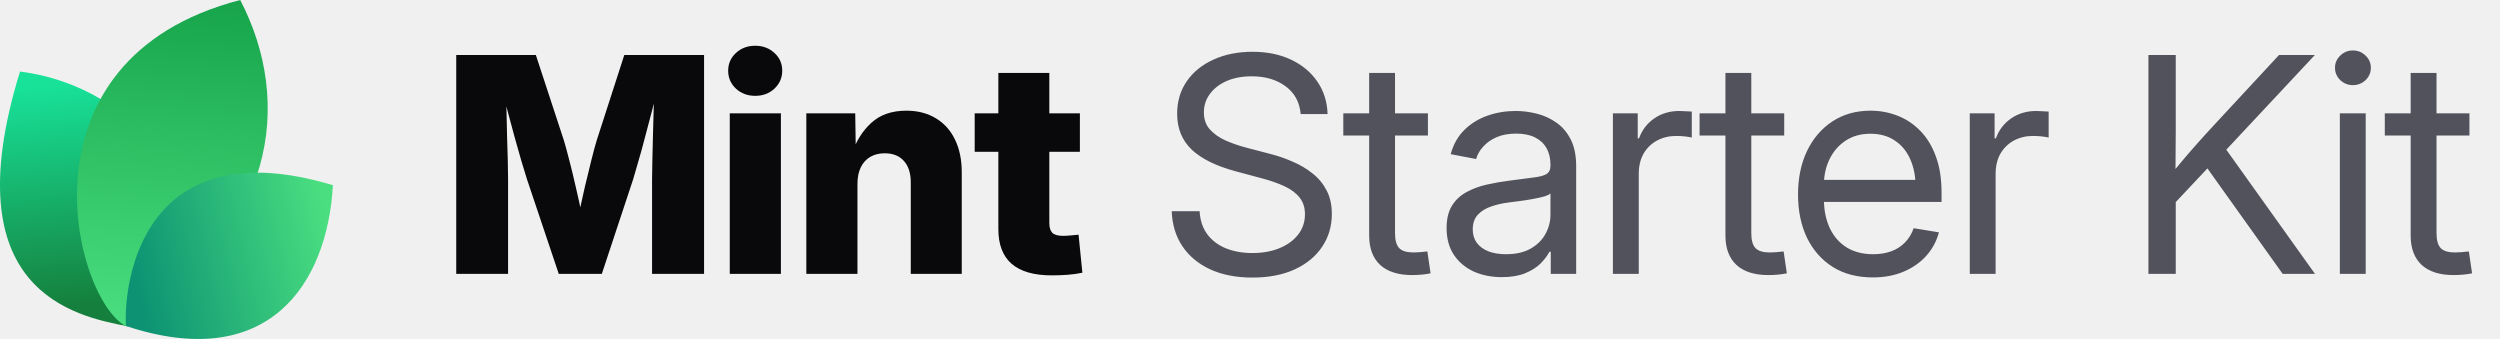
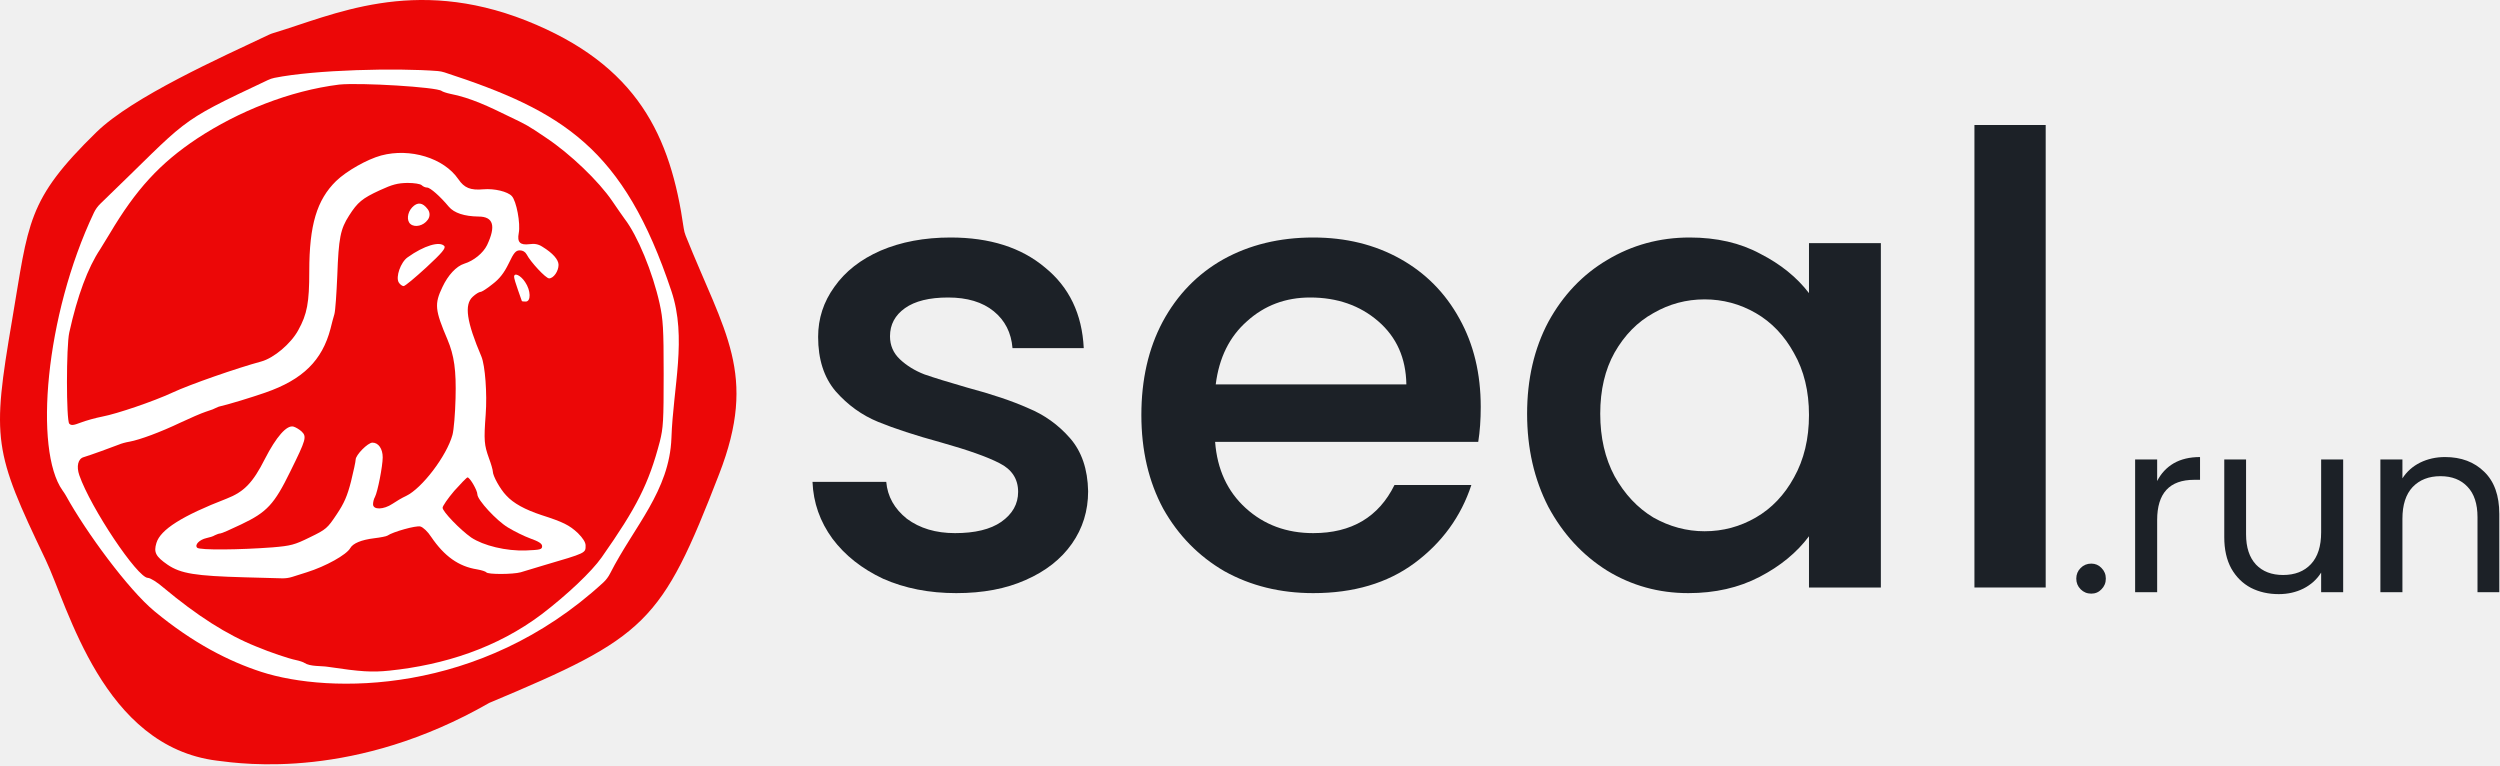
- <svg xmlns="http://www.w3.org/2000/svg" width="177" height="24" viewBox="0 0 177 24" fill="none">
-   <path d="M9.061 23.108C5.268 22.377 -3.391 20.627 1.417 5.064C9.634 6.099 16.973 14.064 9.061 23.108Z" fill="url(#paint0_linear_17557_2020)" />
-   <path d="M8.919 23.094C5.276 21.222 0.784 4.209 17.007 0C20.757 7.193 19.621 16.545 8.919 23.094Z" fill="url(#paint1_linear_17557_2020)" />
-   <path d="M8.914 23.079C8.735 19.882 10.159 9.085 23.57 13.111C23.181 20.123 18.984 26.418 8.914 23.079Z" fill="url(#paint2_linear_17557_2020)" />
-   <path d="M32.301 19.392V3.894H37.938L39.925 9.948C40.036 10.315 40.164 10.787 40.31 11.362C40.462 11.938 40.611 12.552 40.757 13.204C40.91 13.855 41.048 14.483 41.173 15.086C41.305 15.682 41.412 16.192 41.495 16.615H40.695C40.771 16.192 40.871 15.682 40.996 15.086C41.128 14.49 41.267 13.866 41.412 13.214C41.565 12.562 41.714 11.948 41.86 11.373C42.005 10.79 42.133 10.315 42.244 9.948L44.2 3.894H49.848V19.392H46.166V12.704C46.166 12.357 46.173 11.917 46.187 11.383C46.2 10.849 46.214 10.27 46.228 9.646C46.249 9.022 46.266 8.391 46.28 7.753C46.301 7.115 46.311 6.519 46.311 5.964H46.623C46.485 6.561 46.332 7.181 46.166 7.826C45.999 8.471 45.833 9.102 45.666 9.719C45.507 10.336 45.351 10.901 45.198 11.414C45.053 11.928 44.928 12.357 44.824 12.704L42.608 19.392H39.561L37.314 12.704C37.203 12.357 37.072 11.928 36.919 11.414C36.773 10.901 36.614 10.34 36.441 9.729C36.274 9.112 36.104 8.481 35.931 7.836C35.764 7.192 35.608 6.567 35.463 5.964H35.827C35.834 6.512 35.844 7.105 35.858 7.743C35.872 8.374 35.886 9.005 35.9 9.636C35.92 10.26 35.938 10.839 35.952 11.373C35.965 11.907 35.972 12.351 35.972 12.704V19.392H32.301ZM51.668 19.392V8.024H55.288V19.392H51.668ZM53.468 6.786C52.927 6.786 52.473 6.616 52.105 6.276C51.738 5.93 51.554 5.507 51.554 5.007C51.554 4.508 51.738 4.088 52.105 3.749C52.473 3.409 52.927 3.239 53.468 3.239C54.009 3.239 54.463 3.409 54.83 3.749C55.198 4.082 55.382 4.501 55.382 5.007C55.382 5.507 55.198 5.93 54.83 6.276C54.463 6.616 54.009 6.786 53.468 6.786ZM60.708 13.027V19.392H57.088V8.024H60.551L60.593 10.967H60.281C60.593 10.024 61.061 9.268 61.685 8.7C62.309 8.124 63.138 7.836 64.171 7.836C64.975 7.836 65.672 8.017 66.262 8.377C66.851 8.731 67.302 9.234 67.614 9.885C67.933 10.537 68.092 11.307 68.092 12.194V19.392H64.483V12.912C64.483 12.26 64.32 11.754 63.994 11.394C63.675 11.033 63.221 10.853 62.632 10.853C62.25 10.853 61.914 10.936 61.623 11.102C61.332 11.269 61.106 11.515 60.947 11.841C60.787 12.16 60.708 12.555 60.708 13.027ZM76.456 8.024V10.749H69.008V8.024H76.456ZM70.683 5.163H74.292V15.783C74.292 16.102 74.361 16.334 74.5 16.48C74.646 16.625 74.899 16.698 75.259 16.698C75.405 16.698 75.596 16.688 75.831 16.667C76.074 16.646 76.251 16.629 76.362 16.615L76.632 19.309C76.313 19.378 75.963 19.427 75.582 19.455C75.207 19.482 74.836 19.496 74.469 19.496C73.2 19.496 72.25 19.222 71.619 18.674C70.995 18.127 70.683 17.308 70.683 16.22V5.163Z" fill="#09090B" />
-   <path d="M88.667 19.652C87.523 19.652 86.528 19.458 85.682 19.07C84.843 18.681 84.188 18.137 83.716 17.437C83.245 16.736 82.992 15.908 82.957 14.951H84.933C84.968 15.596 85.148 16.14 85.474 16.584C85.8 17.021 86.24 17.354 86.795 17.582C87.35 17.804 87.974 17.915 88.667 17.915C89.388 17.915 90.026 17.801 90.581 17.572C91.143 17.343 91.583 17.024 91.902 16.615C92.228 16.199 92.391 15.717 92.391 15.169C92.391 14.698 92.266 14.306 92.017 13.994C91.767 13.675 91.413 13.408 90.956 13.193C90.498 12.978 89.954 12.787 89.323 12.621L87.502 12.132C86.123 11.765 85.082 11.255 84.382 10.603C83.689 9.944 83.342 9.095 83.342 8.055C83.342 7.174 83.571 6.404 84.028 5.746C84.486 5.087 85.117 4.577 85.921 4.217C86.726 3.849 87.645 3.666 88.678 3.666C89.718 3.666 90.63 3.853 91.413 4.227C92.204 4.602 92.824 5.122 93.275 5.787C93.726 6.446 93.965 7.209 93.993 8.076H92.089C92.013 7.23 91.656 6.574 91.018 6.11C90.387 5.638 89.586 5.403 88.615 5.403C87.95 5.403 87.36 5.513 86.847 5.735C86.341 5.957 85.946 6.262 85.661 6.651C85.377 7.032 85.235 7.469 85.235 7.961C85.235 8.447 85.377 8.849 85.661 9.168C85.946 9.48 86.317 9.74 86.774 9.948C87.232 10.149 87.724 10.319 88.251 10.457L89.884 10.884C90.439 11.023 90.977 11.206 91.496 11.435C92.023 11.657 92.495 11.934 92.911 12.267C93.334 12.593 93.67 12.995 93.92 13.474C94.17 13.945 94.294 14.504 94.294 15.149C94.294 16.015 94.066 16.788 93.608 17.468C93.157 18.148 92.512 18.681 91.673 19.07C90.834 19.458 89.832 19.652 88.667 19.652ZM101.097 8.024V9.594H95.106V8.024H101.097ZM96.937 5.163H98.767V16.521C98.767 17 98.865 17.347 99.059 17.562C99.26 17.77 99.6 17.874 100.078 17.874C100.21 17.874 100.366 17.867 100.546 17.853C100.733 17.832 100.903 17.815 101.056 17.801L101.285 19.351C101.097 19.392 100.886 19.423 100.65 19.444C100.414 19.465 100.189 19.475 99.974 19.475C98.996 19.475 98.244 19.236 97.717 18.758C97.197 18.272 96.937 17.579 96.937 16.677V5.163ZM106.33 19.621C105.595 19.621 104.932 19.489 104.343 19.226C103.754 18.955 103.285 18.564 102.939 18.05C102.592 17.53 102.419 16.896 102.419 16.147C102.419 15.495 102.547 14.965 102.804 14.556C103.06 14.146 103.403 13.828 103.833 13.599C104.263 13.363 104.742 13.186 105.269 13.068C105.796 12.95 106.333 12.857 106.881 12.787C107.574 12.69 108.132 12.617 108.555 12.569C108.978 12.52 109.287 12.441 109.481 12.33C109.675 12.212 109.772 12.014 109.772 11.737V11.654C109.772 11.203 109.679 10.815 109.492 10.489C109.311 10.163 109.041 9.91 108.68 9.729C108.32 9.549 107.872 9.459 107.338 9.459C106.805 9.459 106.34 9.546 105.945 9.719C105.556 9.892 105.241 10.118 104.998 10.395C104.755 10.665 104.593 10.953 104.509 11.258L102.71 10.915C102.897 10.222 103.22 9.65 103.677 9.199C104.135 8.748 104.679 8.412 105.31 8.19C105.941 7.968 106.607 7.857 107.307 7.857C107.8 7.857 108.295 7.92 108.795 8.044C109.301 8.169 109.765 8.381 110.188 8.679C110.611 8.97 110.951 9.369 111.208 9.875C111.464 10.374 111.593 11.005 111.593 11.768V19.392H109.793V17.822H109.7C109.568 18.085 109.363 18.359 109.086 18.643C108.809 18.921 108.444 19.153 107.994 19.34C107.543 19.527 106.988 19.621 106.33 19.621ZM106.621 17.998C107.321 17.998 107.904 17.867 108.368 17.603C108.84 17.333 109.19 16.986 109.419 16.563C109.654 16.133 109.772 15.682 109.772 15.211V13.692C109.703 13.769 109.554 13.841 109.325 13.911C109.096 13.973 108.829 14.032 108.524 14.088C108.226 14.143 107.921 14.192 107.609 14.233C107.304 14.275 107.033 14.309 106.798 14.337C106.354 14.393 105.938 14.49 105.549 14.628C105.168 14.76 104.86 14.954 104.624 15.211C104.388 15.467 104.27 15.811 104.27 16.241C104.27 16.615 104.367 16.934 104.561 17.198C104.762 17.461 105.04 17.662 105.393 17.801C105.747 17.933 106.156 17.998 106.621 17.998ZM114.193 19.392V8.024H115.951V9.792H116.045C116.253 9.209 116.61 8.741 117.116 8.388C117.622 8.034 118.219 7.857 118.905 7.857C119.058 7.857 119.217 7.864 119.384 7.878C119.55 7.885 119.682 7.892 119.779 7.899V9.74C119.716 9.719 119.578 9.695 119.363 9.667C119.155 9.639 118.922 9.625 118.666 9.625C118.174 9.625 117.726 9.733 117.324 9.948C116.922 10.163 116.603 10.471 116.367 10.874C116.138 11.276 116.024 11.758 116.024 12.319V19.392H114.193ZM126.322 8.024V9.594H120.33V8.024H126.322ZM122.161 5.163H123.992V16.521C123.992 17 124.089 17.347 124.283 17.562C124.484 17.77 124.824 17.874 125.302 17.874C125.434 17.874 125.59 17.867 125.77 17.853C125.958 17.832 126.127 17.815 126.28 17.801L126.509 19.351C126.322 19.392 126.11 19.423 125.874 19.444C125.639 19.465 125.413 19.475 125.198 19.475C124.221 19.475 123.468 19.236 122.941 18.758C122.421 18.272 122.161 17.579 122.161 16.677V5.163ZM132.604 19.642C131.502 19.642 130.555 19.396 129.765 18.903C128.974 18.404 128.364 17.714 127.934 16.834C127.511 15.946 127.3 14.927 127.3 13.775C127.3 12.611 127.511 11.584 127.934 10.697C128.364 9.802 128.964 9.102 129.734 8.596C130.51 8.089 131.408 7.836 132.428 7.836C133.1 7.836 133.738 7.954 134.341 8.19C134.952 8.426 135.489 8.783 135.954 9.261C136.425 9.74 136.793 10.343 137.056 11.071C137.327 11.792 137.462 12.645 137.462 13.63V14.296H128.433V12.735H136.463L135.631 13.297C135.631 12.541 135.506 11.876 135.257 11.3C135.007 10.725 134.643 10.277 134.165 9.958C133.686 9.632 133.107 9.469 132.428 9.469C131.748 9.469 131.162 9.632 130.67 9.958C130.177 10.284 129.796 10.725 129.526 11.279C129.262 11.827 129.13 12.441 129.13 13.12V14.046C129.13 14.864 129.273 15.572 129.557 16.168C129.841 16.757 130.243 17.211 130.763 17.53C131.283 17.842 131.901 17.998 132.615 17.998C133.093 17.998 133.523 17.929 133.905 17.79C134.293 17.645 134.619 17.433 134.882 17.156C135.153 16.879 135.354 16.546 135.486 16.157L137.275 16.449C137.108 17.08 136.81 17.634 136.38 18.113C135.95 18.591 135.413 18.966 134.768 19.236C134.123 19.507 133.402 19.642 132.604 19.642ZM139.459 19.392V8.024H141.217V9.792H141.311C141.519 9.209 141.876 8.741 142.382 8.388C142.888 8.034 143.485 7.857 144.171 7.857C144.324 7.857 144.483 7.864 144.649 7.878C144.816 7.885 144.948 7.892 145.045 7.899V9.74C144.982 9.719 144.844 9.695 144.629 9.667C144.421 9.639 144.188 9.625 143.932 9.625C143.439 9.625 142.992 9.733 142.59 9.948C142.188 10.163 141.869 10.471 141.633 10.874C141.404 11.276 141.29 11.758 141.29 12.319V19.392H139.459ZM153.429 14.961V12.715C153.783 12.257 154.136 11.82 154.49 11.404C154.844 10.981 155.204 10.565 155.572 10.156C155.939 9.74 156.314 9.327 156.695 8.918L161.355 3.894H163.893L157.277 10.967H157.184L153.429 14.961ZM152.108 19.392V3.894H154.043V9.241L154.022 12.559L154.043 13.505V19.392H152.108ZM161.615 19.392L155.967 11.477L157.173 9.969L163.903 19.392H161.615ZM165.661 19.392V8.024H167.492V19.392H165.661ZM166.587 6.027C166.24 6.027 165.942 5.909 165.692 5.673C165.443 5.43 165.318 5.139 165.318 4.799C165.318 4.459 165.443 4.172 165.692 3.936C165.942 3.693 166.24 3.572 166.587 3.572C166.934 3.572 167.232 3.693 167.482 3.936C167.731 4.172 167.856 4.459 167.856 4.799C167.856 5.139 167.731 5.43 167.482 5.673C167.232 5.909 166.934 6.027 166.587 6.027ZM174.836 8.024V9.594H168.844V8.024H174.836ZM170.675 5.163H172.506V16.521C172.506 17 172.603 17.347 172.797 17.562C172.998 17.77 173.338 17.874 173.816 17.874C173.948 17.874 174.104 17.867 174.284 17.853C174.472 17.832 174.641 17.815 174.794 17.801L175.023 19.351C174.836 19.392 174.624 19.423 174.388 19.444C174.153 19.465 173.927 19.475 173.712 19.475C172.735 19.475 171.982 19.236 171.455 18.758C170.935 18.272 170.675 17.579 170.675 16.677V5.163Z" fill="#52525C" />
-   <defs>
-     <linearGradient id="paint0_linear_17557_2020" x1="3.776" y1="5.916" x2="5.232" y2="21.559" gradientUnits="userSpaceOnUse">
-       <stop stop-color="#18E299" />
-       <stop offset="1" stop-color="#15803D" />
-     </linearGradient>
-     <linearGradient id="paint1_linear_17557_2020" x1="12.171" y1="-0.718" x2="10.19" y2="22.983" gradientUnits="userSpaceOnUse">
-       <stop stop-color="#16A34A" />
-       <stop offset="1" stop-color="#4ADE80" />
-     </linearGradient>
-     <linearGradient id="paint2_linear_17557_2020" x1="23.133" y1="15.353" x2="9.338" y2="18.52" gradientUnits="userSpaceOnUse">
-       <stop stop-color="#4ADE80" />
-       <stop offset="1" stop-color="#0D9373" />
-     </linearGradient>
-   </defs>
+ <svg xmlns="http://www.w3.org/2000/svg" width="1600" height="490" viewBox="0 0 1600 490" fill="none">
+   <circle cx="233.086" cy="240.377" r="213.171" fill="white" />
+   <path d="M217.105 54.124C185.24 58.107 152.56 71.311 126.208 88.628C102.217 104.581 87.005 121.276 70.187 149.596C67.961 153.306 65.24 157.759 64.127 159.49C56.212 171.362 49.534 189.294 44.34 212.791C42.361 221.448 42.361 269.184 44.34 271.163C45.577 272.399 46.937 272.276 51.76 270.421C54.975 269.184 61.159 267.453 65.611 266.587C74.762 264.856 98.136 256.941 110.379 251.252C121.509 246.058 151.684 235.546 167.266 231.341C175.305 229.115 186.188 219.964 190.887 211.307C196.576 201.043 197.936 193.746 197.936 173.588C197.936 144.031 202.759 127.954 215.126 115.835C221.804 109.404 234.913 101.984 243.941 99.511C262.491 94.564 284.01 101.118 293.285 114.598C297.118 120.287 301.076 121.895 309.362 121.153C316.411 120.534 324.944 122.637 327.541 125.481C330.509 128.573 333.23 143.042 331.993 149.225C330.88 155.038 332.859 157.017 338.795 156.275C342.134 155.78 344.607 156.275 347.081 157.882C353.759 161.963 357.469 166.168 357.469 169.507C357.469 173.588 354.253 178.164 351.409 178.164C349.307 178.164 339.537 167.652 337.063 162.829C336.198 161.221 334.59 160.232 332.735 160.232C330.138 160.232 328.901 161.592 325.562 168.641C322.594 174.701 319.75 178.411 315.174 181.874C311.835 184.595 308.372 186.821 307.507 186.821C306.641 186.821 304.415 188.181 302.56 189.912C296.995 194.983 298.602 205.866 308.125 228.25C310.475 233.938 311.835 251.87 310.846 265.227C309.609 281.922 309.856 284.643 312.948 293.299C314.308 296.886 315.421 300.843 315.421 301.832C315.421 304.553 320.121 313.086 323.955 317.044C328.53 322.114 336.074 326.195 346.586 329.658C360.437 334.11 364.394 336.089 369.836 341.159C373.051 344.374 374.782 347.095 374.782 349.074C374.782 354.021 375.401 353.773 347.575 361.935C341.763 363.667 335.332 365.645 333.23 366.264C328.407 367.624 312.082 367.748 311.217 366.264C310.846 365.769 308.249 364.903 305.404 364.409C293.532 362.554 284.381 355.999 275.971 343.632C273.745 340.17 270.777 337.449 269.046 336.954C266.201 336.212 251.361 340.417 248.022 342.767C247.404 343.261 243.446 344.003 239.365 344.498C231.327 345.488 225.885 347.714 224.154 350.805C221.804 355.01 208.572 362.43 196.329 366.264L187.053 369.203C184.925 369.877 182.699 370.19 180.467 370.129L156.631 369.479C125.095 368.614 115.697 367.13 107.287 361.441C99.62 356.123 98.259 353.526 100.114 347.466C102.711 338.933 116.562 330.153 145.006 319.146C156.136 314.818 161.825 309.005 169.492 293.794C176.789 279.572 183.467 271.905 187.795 273.018C189.156 273.389 191.505 274.749 192.99 276.109C196.452 279.448 195.958 281.18 185.817 301.709C175.552 322.732 170.853 327.803 154.405 335.594C147.727 338.809 141.791 341.406 141.049 341.406C140.307 341.406 138.823 341.901 137.586 342.519C136.473 343.261 134 344.003 132.145 344.374C127.692 345.364 124.353 348.703 126.208 350.558C127.816 352.166 153.416 351.918 174.439 350.311C186.188 349.321 188.537 348.703 198.307 343.88C208.819 338.809 209.561 338.067 215.497 329.163C220.32 321.99 222.299 317.291 224.649 308.14C226.256 301.585 227.617 295.402 227.617 294.165C227.617 291.197 235.408 283.282 238.376 283.282C242.21 283.282 244.93 287.24 244.93 292.681C244.93 298.246 241.715 314.694 239.984 318.033C239.242 319.27 238.747 321.372 238.747 322.732C238.747 326.443 245.549 326.195 251.114 322.485C253.463 320.877 257.421 318.528 259.894 317.415C270.035 312.592 285.865 291.815 289.575 278.335C290.44 275.244 291.306 264.732 291.553 254.962C292.048 237.03 290.688 227.508 286.359 217.243C278.321 198.322 277.95 194.612 283.144 183.729C286.73 176.061 292.048 170.373 297.118 168.765C303.178 166.91 309.238 161.963 311.711 156.893C317.524 144.65 315.792 138.59 306.27 138.59C297.242 138.466 290.688 136.364 287.225 132.283C281.784 125.728 275.353 120.04 273.374 120.04C272.261 120.04 270.777 119.421 269.911 118.556C269.046 117.69 265.088 117.072 260.76 117.072C254.453 117.195 251.114 118.061 243.075 121.771C231.821 126.965 228.853 129.438 223.412 137.972C217.847 146.628 216.734 152.317 215.868 176.309C215.374 187.81 214.632 198.94 214.013 201.043C213.395 203.021 212.282 207.226 211.54 210.318C206.222 230.723 193.732 242.966 169.863 251.252C160.959 254.344 146.861 258.672 140.43 260.156C140.279 260.186 140.099 260.239 139.901 260.306C138.568 260.76 137.357 261.534 136.04 262.036C134.853 262.489 133.294 263.011 131.774 263.495C129.053 264.361 121.633 267.576 115.326 270.544C102.588 276.604 89.603 281.427 82.924 282.664C80.575 283.035 77.483 283.901 76.123 284.519C72.784 285.879 57.078 291.568 53.615 292.557C49.905 293.547 48.792 298.493 50.771 304.182C58.067 325.082 87.995 369.85 94.673 369.85C96.157 369.85 100.609 372.571 104.566 376.034C126.208 394.089 145.13 406.209 163.927 413.753C173.079 417.586 184.951 421.544 189.279 422.409C191.629 422.904 194.226 423.77 194.845 424.264C198.47 426.681 205.636 426.094 209.685 426.738C231.079 429.953 238.129 430.324 249.135 429.211C284.391 425.534 318.104 414.642 346.71 393.1C363.034 380.609 378.616 365.893 385.047 356.741C407.555 324.711 415.222 309.5 422.271 282.664C424.497 273.76 424.745 269.431 424.745 239.38C424.745 210.07 424.373 204.505 422.147 194.241C417.695 174.206 408.049 150.833 399.763 140.074C397.908 137.477 394.322 132.406 391.849 128.696C383.192 115.959 364.889 98.398 349.43 88.133C337.558 80.095 337.187 79.971 325.315 74.282C313.484 68.493 301.21 62.549 288.214 60.06C285.865 59.566 283.268 58.7 282.649 58.205C279.558 55.732 230.708 52.764 217.105 54.124ZM273.745 133.891L273.804 133.969C275.303 135.967 275.278 138.721 273.745 140.692C271.024 144.526 265.583 145.763 262.739 143.413C260.142 141.311 260.636 136.117 263.728 132.777C267.191 129.067 270.53 129.562 273.745 133.891ZM284.381 157.511C285.37 158.872 282.897 161.84 272.879 171.115C265.707 177.669 259.276 183.111 258.287 183.111C257.421 183.111 255.937 181.998 255.195 180.761C253.092 177.298 256.432 167.776 260.884 164.684C271.395 157.14 281.536 154.172 284.381 157.511ZM336.074 180.514C339.784 185.955 339.908 193.004 336.445 193.004C335.085 193.004 333.972 192.88 333.972 192.633C333.972 192.509 332.859 189.294 331.498 185.584C330.138 181.874 329.025 178.04 329.025 177.175C329.025 174.206 333.23 176.185 336.074 180.514Z" fill="#EC0707" />
+   <path d="M290.688 314.2C286.607 319.023 283.268 323.846 283.268 324.959C283.268 327.432 294.522 339.057 301.571 344.004C309.362 349.198 323.955 352.784 336.693 352.29C345.72 351.919 346.957 351.671 346.957 349.569C346.957 347.961 344.978 346.601 339.413 344.622C335.332 343.138 328.901 339.923 325.068 337.573C317.648 333.121 305.528 319.888 305.528 316.426C305.528 313.829 300.705 305.543 299.221 305.543C298.726 305.543 294.893 309.5 290.688 314.2Z" fill="#EC0707" />
+   <path d="M174.994 21.13C173.965 21.437 172.989 21.807 172.018 22.268C141.66 36.674 84.897 61.941 61.712 84.593C16.968 128.265 18.434 142.025 7.701 205.107C-5.271 281.354 -4.167 288.541 29.119 358.068C43.765 388.661 65.793 477.844 139.029 486.84C156.034 489.058 227.468 498.978 313.139 449.845C413.707 407.668 423.193 399.176 460.271 303.373C485.199 239.125 463.677 213.095 438.823 150.829C438.227 149.337 437.813 147.745 437.587 146.154C429.163 87.069 408.281 41.636 336.765 13.183C264.211 -15.43 213.019 9.767 174.994 21.13ZM280.196 45.469C281.673 45.585 283.142 45.893 284.55 46.353C360.427 71.126 399.199 94.887 429.719 186.366C439.755 216.313 430.834 247.646 429.719 280.228C428.508 314.205 405.766 336.964 390.522 366.914C389.416 369.086 387.966 371.101 386.173 372.751C307.317 445.333 210.507 444.049 167.223 430.001C146.744 423.354 123.668 411.742 98.818 391.161C82.11 377.323 55.051 340.559 42.228 317.273C41.551 316.044 40.76 314.917 39.949 313.771C21.842 288.19 28.631 202.415 60.176 135.976C61.179 133.864 62.626 131.923 64.312 130.302C121.953 74.888 110.965 79.741 171.404 51.259C172.736 50.632 174.171 50.126 175.613 49.835C201.788 44.563 254.218 43.426 280.196 45.469Z" fill="#EC0707" />
+   <path d="M612 379.6C594.667 379.6 579.067 376.534 565.2 370.4C551.6 364 540.8 355.467 532.8 344.8C524.8 333.867 520.533 321.734 520 308.4H567.2C568 317.734 572.4 325.6 580.4 332C588.667 338.134 598.933 341.2 611.2 341.2C624 341.2 633.867 338.8 640.8 334C648 328.934 651.6 322.534 651.6 314.8C651.6 306.534 647.6 300.4 639.6 296.4C631.867 292.4 619.467 288 602.4 283.2C585.867 278.667 572.4 274.267 562 270C551.6 265.734 542.533 259.2 534.8 250.4C527.333 241.6 523.6 230 523.6 215.6C523.6 203.867 527.067 193.2 534 183.6C540.933 173.734 550.8 166 563.6 160.4C576.667 154.8 591.6 152 608.4 152C633.467 152 653.6 158.4 668.8 171.2C684.267 183.734 692.533 200.934 693.6 222.8H648C647.2 212.934 643.2 205.067 636 199.2C628.8 193.334 619.067 190.4 606.8 190.4C594.8 190.4 585.6 192.667 579.2 197.2C572.8 201.734 569.6 207.734 569.6 215.2C569.6 221.067 571.733 226 576 230C580.267 234 585.467 237.2 591.6 239.6C597.733 241.734 606.8 244.534 618.8 248C634.8 252.267 647.867 256.667 658 261.2C668.4 265.467 677.333 271.867 684.8 280.4C692.267 288.934 696.133 300.267 696.4 314.4C696.4 326.934 692.933 338.134 686 348C679.067 357.867 669.2 365.6 656.4 371.2C643.867 376.8 629.067 379.6 612 379.6Z" fill="#1C2127" />
+   <path d="M947.672 260.4C947.672 268.667 947.139 276.134 946.072 282.8H777.672C779.005 300.4 785.539 314.534 797.272 325.2C809.005 335.867 823.405 341.2 840.472 341.2C865.005 341.2 882.339 330.934 892.472 310.4H941.672C935.005 330.667 922.872 347.334 905.272 360.4C887.939 373.2 866.339 379.6 840.472 379.6C819.405 379.6 800.472 374.934 783.672 365.6C767.139 356 754.072 342.667 744.472 325.6C735.139 308.267 730.472 288.267 730.472 265.6C730.472 242.934 735.005 223.067 744.072 206C753.405 188.667 766.339 175.334 782.872 166C799.672 156.667 818.872 152 840.472 152C861.272 152 879.805 156.534 896.072 165.6C912.339 174.667 925.005 187.467 934.072 204C943.139 220.267 947.672 239.067 947.672 260.4ZM900.072 246C899.805 229.2 893.805 215.734 882.072 205.6C870.339 195.467 855.805 190.4 838.472 190.4C822.739 190.4 809.272 195.467 798.072 205.6C786.872 215.467 780.205 228.934 778.072 246H900.072Z" fill="#1C2127" />
+   <path d="M977.347 264.8C977.347 242.667 981.88 223.067 990.947 206C1000.28 188.934 1012.81 175.734 1028.55 166.4C1044.55 156.8 1062.15 152 1081.35 152C1098.68 152 1113.75 155.467 1126.55 162.4C1139.61 169.067 1150.01 177.467 1157.75 187.6V155.6H1203.75V376H1157.75V343.2C1150.01 353.6 1139.48 362.267 1126.15 369.2C1112.81 376.134 1097.61 379.6 1080.55 379.6C1061.61 379.6 1044.28 374.8 1028.55 365.2C1012.81 355.334 1000.28 341.734 990.947 324.4C981.88 306.8 977.347 286.934 977.347 264.8ZM1157.75 265.6C1157.75 250.4 1154.55 237.2 1148.15 226C1142.01 214.8 1133.88 206.267 1123.75 200.4C1113.61 194.534 1102.68 191.6 1090.95 191.6C1079.21 191.6 1068.28 194.534 1058.15 200.4C1048.01 206 1039.75 214.4 1033.35 225.6C1027.21 236.534 1024.15 249.6 1024.15 264.8C1024.15 280 1027.21 293.334 1033.35 304.8C1039.75 316.267 1048.01 325.067 1058.15 331.2C1068.55 337.067 1079.48 340 1090.95 340C1102.68 340 1113.61 337.067 1123.75 331.2C1133.88 325.334 1142.01 316.8 1148.15 305.6C1154.55 294.134 1157.75 280.8 1157.75 265.6Z" fill="#1C2127" />
+   <path d="M1309.24 80V376H1263.64V80H1309.24Z" fill="#1C2127" />
+   <path d="M1338.43 379.93C1335.74 379.93 1333.47 379 1331.61 377.14C1329.75 375.28 1328.82 373.007 1328.82 370.32C1328.82 367.633 1329.75 365.36 1331.61 363.5C1333.47 361.64 1335.74 360.71 1338.43 360.71C1341.01 360.71 1343.18 361.64 1344.94 363.5C1346.8 365.36 1347.73 367.633 1347.73 370.32C1347.73 373.007 1346.8 375.28 1344.94 377.14C1343.18 379 1341.01 379.93 1338.43 379.93Z" fill="#1C2127" />
+   <path d="M1380.58 307.855C1383.06 302.998 1386.58 299.227 1391.12 296.54C1395.77 293.853 1401.41 292.51 1408.02 292.51V307.08H1404.3C1388.49 307.08 1380.58 315.657 1380.58 332.81V379H1366.48V294.06H1380.58V307.855Z" fill="#1C2127" />
+   <path d="M1499.63 294.06V379H1485.53V366.445C1482.84 370.785 1479.07 374.195 1474.21 376.675C1469.46 379.052 1464.19 380.24 1458.4 380.24C1451.79 380.24 1445.85 378.897 1440.58 376.21C1435.31 373.42 1431.12 369.287 1428.02 363.81C1425.02 358.333 1423.53 351.668 1423.53 343.815V294.06H1437.48V341.955C1437.48 350.325 1439.59 356.783 1443.83 361.33C1448.07 365.773 1453.85 367.995 1461.19 367.995C1468.73 367.995 1474.68 365.67 1479.02 361.02C1483.36 356.37 1485.53 349.602 1485.53 340.715V294.06H1499.63Z" fill="#1C2127" />
+   <path d="M1564.83 292.51C1575.17 292.51 1583.54 295.662 1589.94 301.965C1596.35 308.165 1599.55 317.155 1599.55 328.935V379H1585.6V330.95C1585.6 322.477 1583.48 316.018 1579.25 311.575C1575.01 307.028 1569.22 304.755 1561.89 304.755C1554.45 304.755 1548.51 307.08 1544.06 311.73C1539.72 316.38 1537.55 323.148 1537.55 332.035V379H1523.45V294.06H1537.55V306.15C1540.34 301.81 1544.11 298.452 1548.87 296.075C1553.72 293.698 1559.05 292.51 1564.83 292.51Z" fill="#1C2127" />
</svg>
